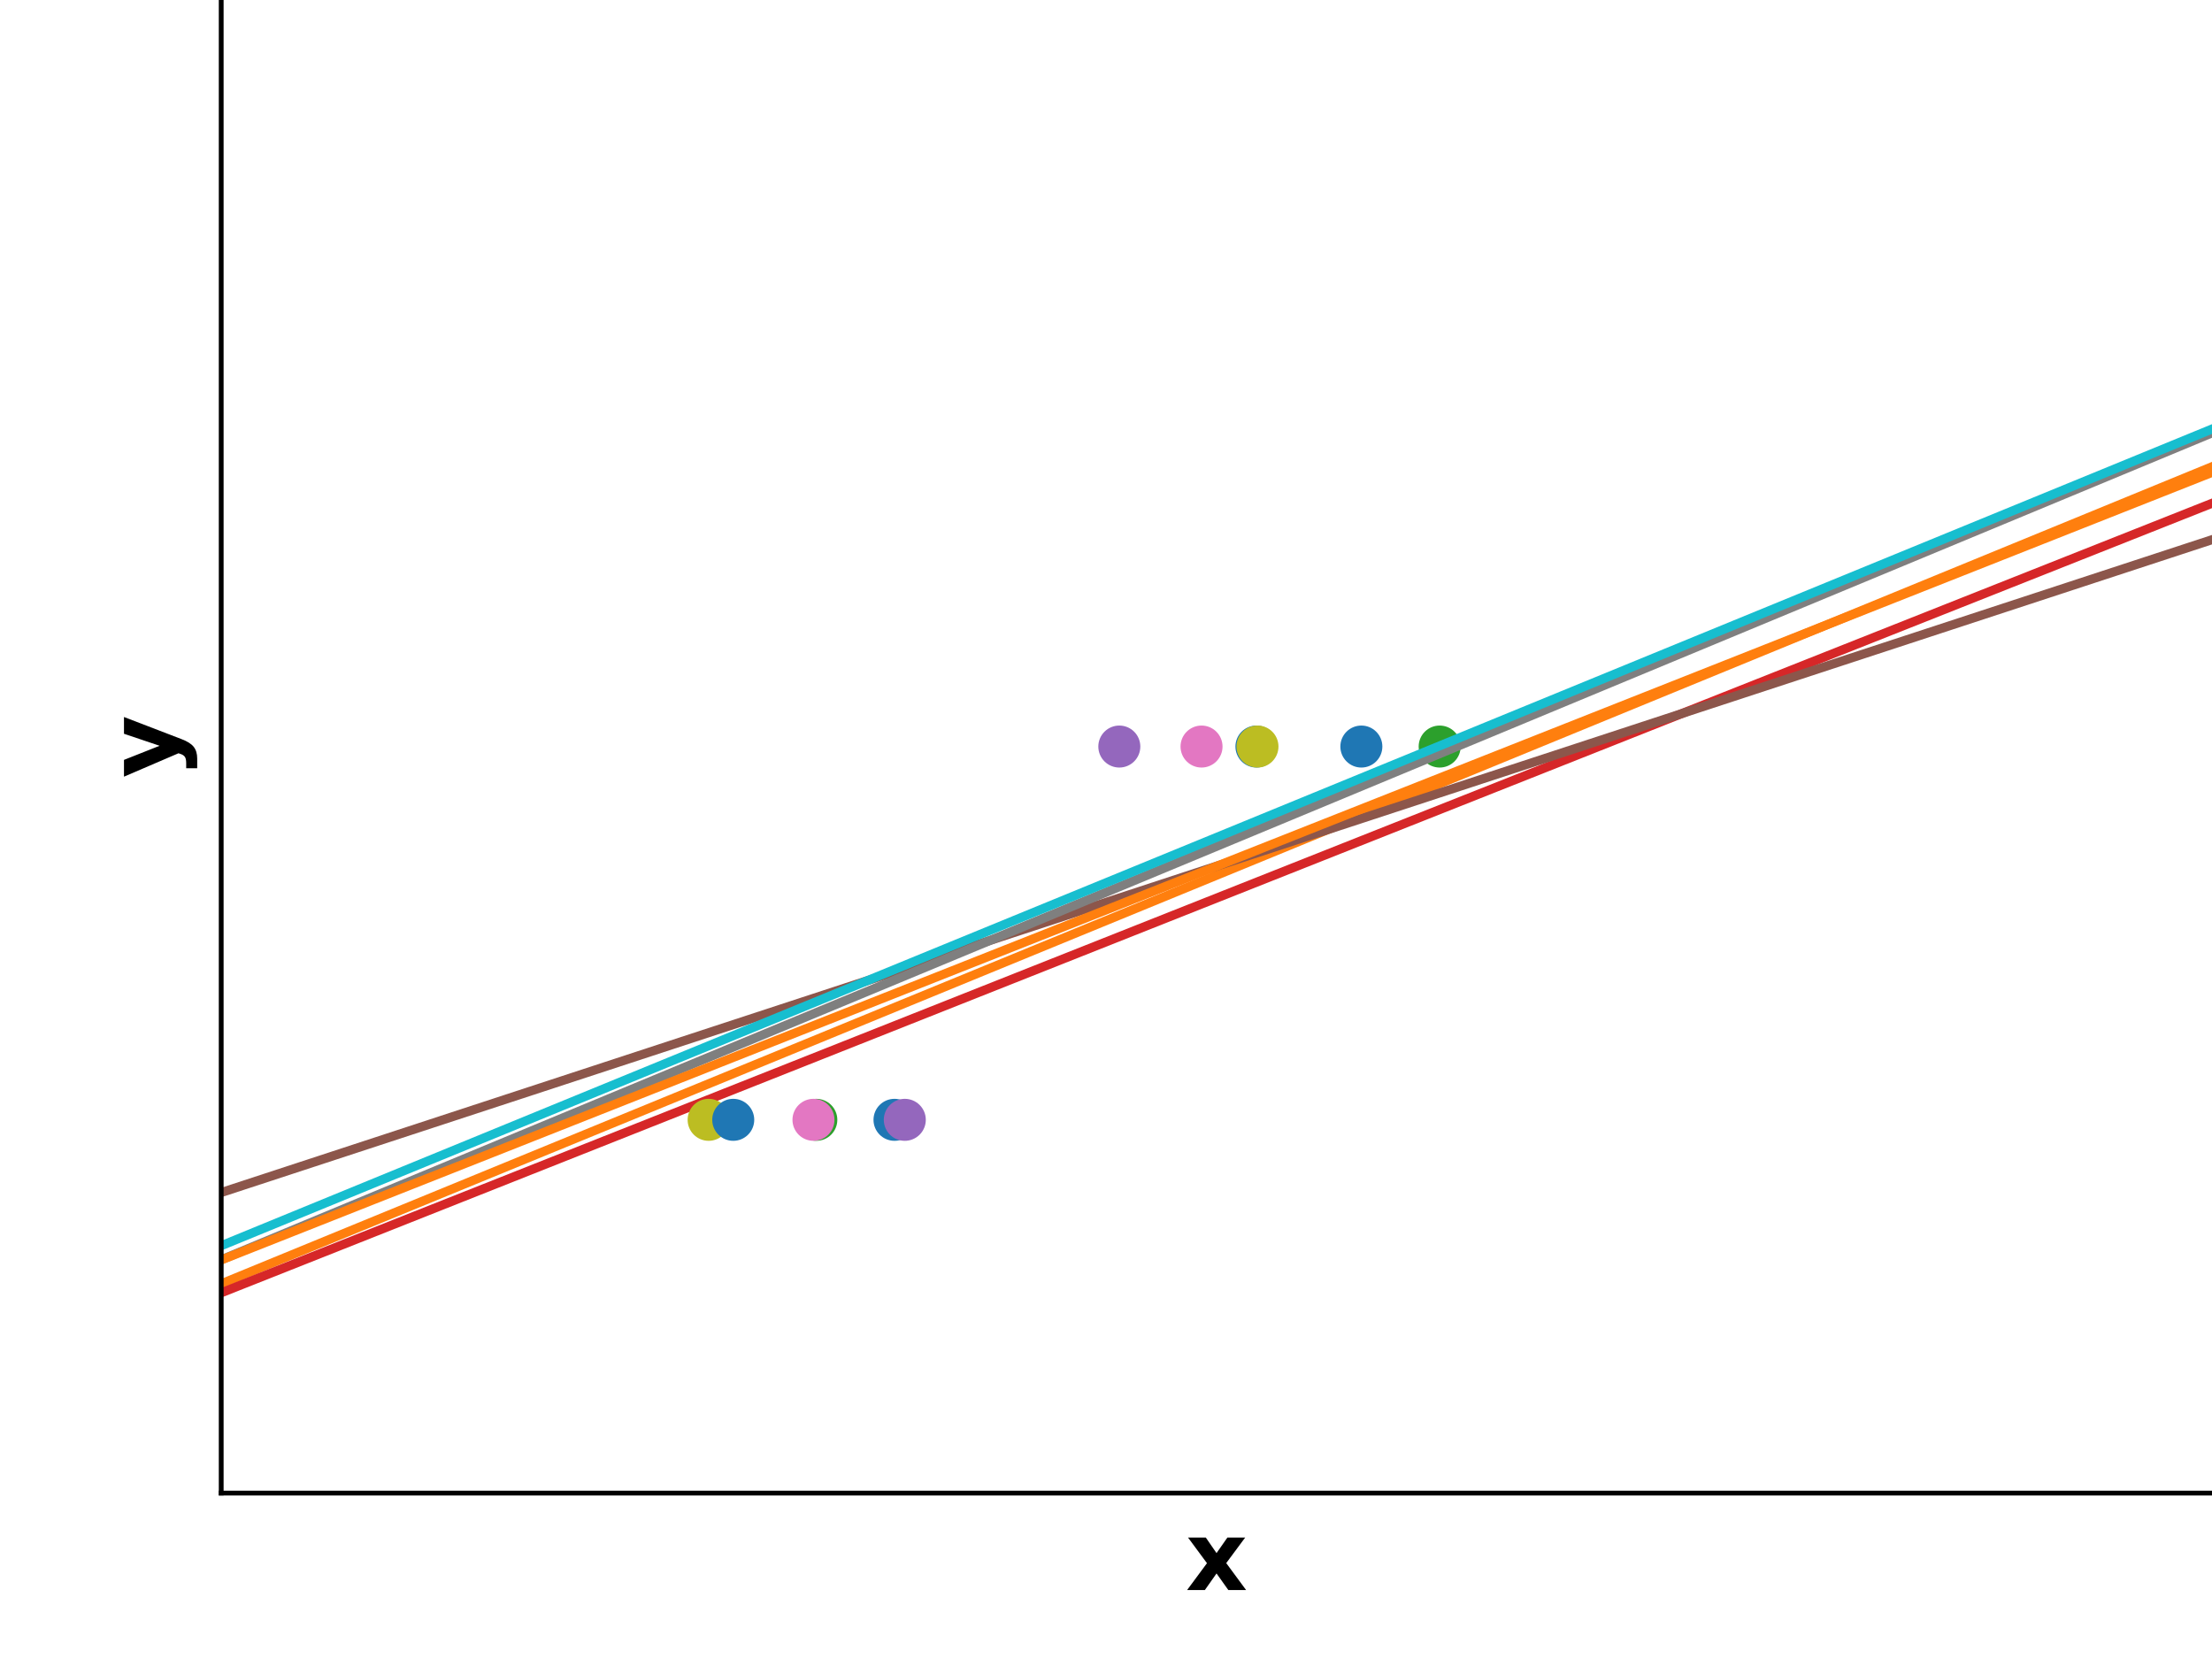
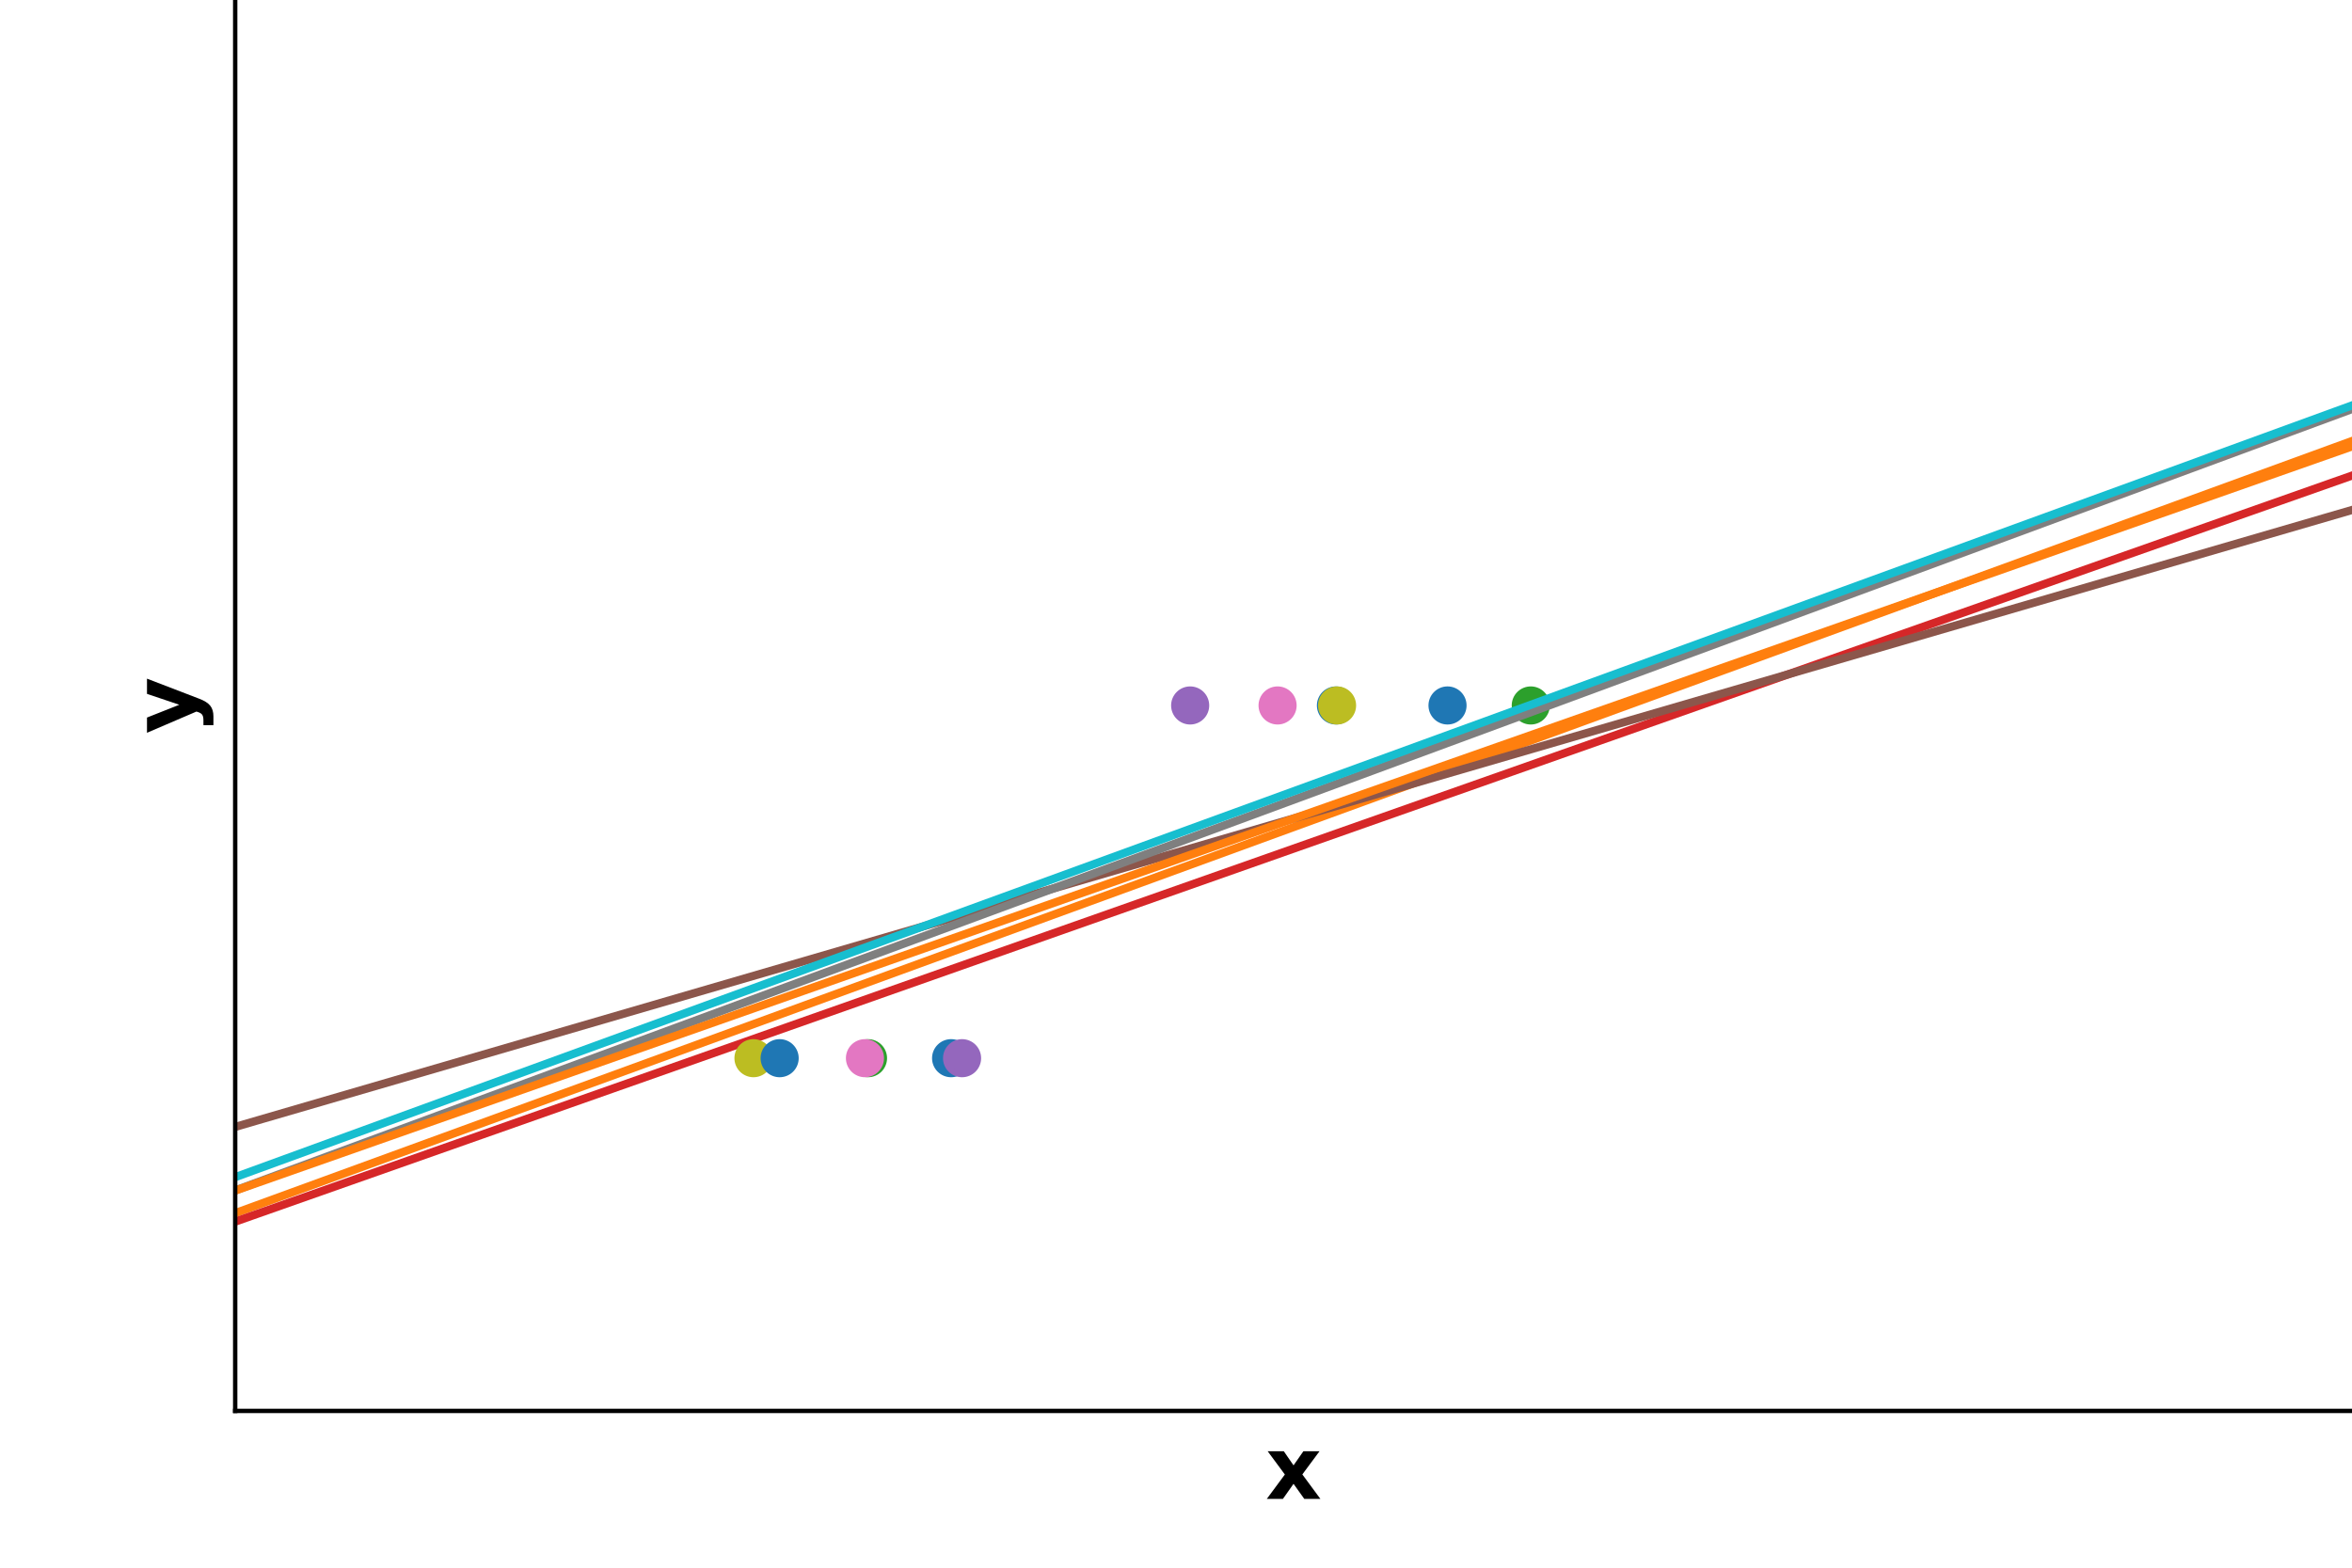
- <svg xmlns="http://www.w3.org/2000/svg" xmlns:xlink="http://www.w3.org/1999/xlink" height="276.48pt" version="1.1" viewBox="0 0 368.64 276.48" width="368.64pt">
+ <svg xmlns="http://www.w3.org/2000/svg" xmlns:xlink="http://www.w3.org/1999/xlink" height="288pt" version="1.1" viewBox="0 0 432 288" width="432pt">
  <defs>
    <style type="text/css">
- *{stroke-linecap:butt;stroke-linejoin:round;}
+ *{stroke-linecap:butt;stroke-linejoin:round;white-space:pre;}
  </style>
  </defs>
  <g id="figure_1">
    <g id="patch_1">
-       <path d="M 0 276.48  L 368.64 276.48  L 368.64 0  L 0 0  z " style="fill:none;" />
+       <path d="M 0 288  L 432 288  L 432 0  L 0 0  z " style="fill:none;" />
    </g>
    <g id="axes_1">
      <g id="patch_2">
-         <path d="M 36.864 248.832  L 368.64 248.832  L 368.64 0  L 36.864 0  z " style="fill:none;" />
+         <path d="M 43.2 259.2  L 432 259.2  L 432 0  L 43.2 0  z " style="fill:none;" />
      </g>
      <g id="matplotlib.axis_1">
        <g id="text_1">
          <defs>
            <path d="M 22.219 27.984  L 2.484 54.688  L 21 54.688  L 32.172 38.484  L 43.5 54.688  L 62.016 54.688  L 42.281 28.078  L 62.984 0  L 44.484 0  L 32.172 17.281  L 20.016 0  L 1.516 0  z " id="DejaVuSans-Bold-120" />
          </defs>
-           <g transform="translate(197.592 264.9895)scale(0.16 -0.16)">
+           <g transform="translate(232.44 275.3575)scale(0.16 -0.16)">
            <use xlink:href="#DejaVuSans-Bold-120" />
          </g>
        </g>
      </g>
      <g id="matplotlib.axis_2">
        <g id="text_2">
          <defs>
            <path d="M 1.219 54.688  L 18.703 54.688  L 33.406 17.578  L 45.906 54.688  L 63.375 54.688  L 40.375 -5.172  Q 36.922 -14.312 32.297 -17.938  Q 27.688 -21.578 20.125 -21.578  L 10.016 -21.578  L 10.016 -10.109  L 15.484 -10.109  Q 19.922 -10.109 21.938 -8.688  Q 23.969 -7.281 25.094 -3.609  L 25.594 -2.094  z " id="DejaVuSans-Bold-121" />
          </defs>
-           <g transform="translate(29.4115 129.631)rotate(-90)scale(0.16 -0.16)">
+           <g transform="translate(35.7475 134.815)rotate(-90)scale(0.16 -0.16)">
            <use xlink:href="#DejaVuSans-Bold-121" />
          </g>
        </g>
      </g>
      <g id="line2d_1">
        <defs>
-           <path d="M 0 3  C 0.796 3 1.559 2.684 2.121 2.121  C 2.684 1.559 3 0.796 3 0  C 3 -0.796 2.684 -1.559 2.121 -2.121  C 1.559 -2.684 0.796 -3 0 -3  C -0.796 -3 -1.559 -2.684 -2.121 -2.121  C -2.684 -1.559 -3 -0.796 -3 0  C -3 0.796 -2.684 1.559 -2.121 2.121  C -1.559 2.684 -0.796 3 0 3  z " id="m3148d6d7dd" style="stroke:#1f77b4;" />
+           <path d="M 0 3  C 0.796 3 1.559 2.684 2.121 2.121  C 2.684 1.559 3 0.796 3 0  C 3 -0.796 2.684 -1.559 2.121 -2.121  C 1.559 -2.684 0.796 -3 0 -3  C -0.796 -3 -1.559 -2.684 -2.121 -2.121  C -2.684 -1.559 -3 -0.796 -3 0  C -3 0.796 -2.684 1.559 -2.121 2.121  C -1.559 2.684 -0.796 3 0 3  z " id="m417745b70e" style="stroke:#1f77b4;" />
        </defs>
-         <g clip-path="url(#pa29a1bf757)">
-           <use style="fill:#1f77b4;stroke:#1f77b4;" x="149.072" xlink:href="#m3148d6d7dd" y="186.624" />
-           <use style="fill:#1f77b4;stroke:#1f77b4;" x="209.39" xlink:href="#m3148d6d7dd" y="124.416" />
+         <g clip-path="url(#p0f8a009945)">
+           <use style="fill:#1f77b4;stroke:#1f77b4;" x="174.693" xlink:href="#m417745b70e" y="194.4" />
+           <use style="fill:#1f77b4;stroke:#1f77b4;" x="245.379" xlink:href="#m417745b70e" y="129.6" />
        </g>
      </g>
      <g id="line2d_2">
-         <path clip-path="url(#pa29a1bf757)" d="M 36.864 213.953  L 368.64 77.779  " style="fill:none;stroke:#ff7f0e;stroke-linecap:square;stroke-width:1.5;" />
+         <path clip-path="url(#p0f8a009945)" d="M 43.2 222.868  L 432 81.019  " style="fill:none;stroke:#ff7f0e;stroke-linecap:square;stroke-width:1.5;" />
      </g>
      <g id="line2d_3">
        <defs>
-           <path d="M 0 3  C 0.796 3 1.559 2.684 2.121 2.121  C 2.684 1.559 3 0.796 3 0  C 3 -0.796 2.684 -1.559 2.121 -2.121  C 1.559 -2.684 0.796 -3 0 -3  C -0.796 -3 -1.559 -2.684 -2.121 -2.121  C -2.684 -1.559 -3 -0.796 -3 0  C -3 0.796 -2.684 1.559 -2.121 2.121  C -1.559 2.684 -0.796 3 0 3  z " id="m2ad0044875" style="stroke:#2ca02c;" />
+           <path d="M 0 3  C 0.796 3 1.559 2.684 2.121 2.121  C 2.684 1.559 3 0.796 3 0  C 3 -0.796 2.684 -1.559 2.121 -2.121  C 1.559 -2.684 0.796 -3 0 -3  C -0.796 -3 -1.559 -2.684 -2.121 -2.121  C -2.684 -1.559 -3 -0.796 -3 0  C -3 0.796 -2.684 1.559 -2.121 2.121  C -1.559 2.684 -0.796 3 0 3  z " id="md053410f2c" style="stroke:#2ca02c;" />
        </defs>
-         <g clip-path="url(#pa29a1bf757)">
-           <use style="fill:#2ca02c;stroke:#2ca02c;" x="136.044" xlink:href="#m2ad0044875" y="186.624" />
-           <use style="fill:#2ca02c;stroke:#2ca02c;" x="239.926" xlink:href="#m2ad0044875" y="124.416" />
+         <g clip-path="url(#p0f8a009945)">
+           <use style="fill:#2ca02c;stroke:#2ca02c;" x="159.427" xlink:href="#md053410f2c" y="194.4" />
+           <use style="fill:#2ca02c;stroke:#2ca02c;" x="281.163" xlink:href="#md053410f2c" y="129.6" />
        </g>
      </g>
      <g id="line2d_4">
-         <path clip-path="url(#pa29a1bf757)" d="M 36.864 215.451  L 368.64 83.877  " style="fill:none;stroke:#d62728;stroke-linecap:square;stroke-width:1.5;" />
+         <path clip-path="url(#p0f8a009945)" d="M 43.2 224.428  L 432 87.371  " style="fill:none;stroke:#d62728;stroke-linecap:square;stroke-width:1.5;" />
      </g>
      <g id="line2d_5">
        <defs>
-           <path d="M 0 3  C 0.796 3 1.559 2.684 2.121 2.121  C 2.684 1.559 3 0.796 3 0  C 3 -0.796 2.684 -1.559 2.121 -2.121  C 1.559 -2.684 0.796 -3 0 -3  C -0.796 -3 -1.559 -2.684 -2.121 -2.121  C -2.684 -1.559 -3 -0.796 -3 0  C -3 0.796 -2.684 1.559 -2.121 2.121  C -1.559 2.684 -0.796 3 0 3  z " id="mfed827d8c0" style="stroke:#9467bd;" />
+           <path d="M 0 3  C 0.796 3 1.559 2.684 2.121 2.121  C 2.684 1.559 3 0.796 3 0  C 3 -0.796 2.684 -1.559 2.121 -2.121  C 1.559 -2.684 0.796 -3 0 -3  C -0.796 -3 -1.559 -2.684 -2.121 -2.121  C -2.684 -1.559 -3 -0.796 -3 0  C -3 0.796 -2.684 1.559 -2.121 2.121  C -1.559 2.684 -0.796 3 0 3  z " id="m11de9c3fb3" style="stroke:#9467bd;" />
        </defs>
-         <g clip-path="url(#pa29a1bf757)">
-           <use style="fill:#9467bd;stroke:#9467bd;" x="150.789" xlink:href="#mfed827d8c0" y="186.624" />
-           <use style="fill:#9467bd;stroke:#9467bd;" x="186.54" xlink:href="#mfed827d8c0" y="124.416" />
+         <g clip-path="url(#p0f8a009945)">
+           <use style="fill:#9467bd;stroke:#9467bd;" x="176.705" xlink:href="#m11de9c3fb3" y="194.4" />
+           <use style="fill:#9467bd;stroke:#9467bd;" x="218.602" xlink:href="#m11de9c3fb3" y="129.6" />
        </g>
      </g>
      <g id="line2d_6">
-         <path clip-path="url(#pa29a1bf757)" d="M 36.864 198.742  L 368.64 89.941  " style="fill:none;stroke:#8c564b;stroke-linecap:square;stroke-width:1.5;" />
+         <path clip-path="url(#p0f8a009945)" d="M 43.2 207.023  L 432 93.689  " style="fill:none;stroke:#8c564b;stroke-linecap:square;stroke-width:1.5;" />
      </g>
      <g id="line2d_7">
        <defs>
-           <path d="M 0 3  C 0.796 3 1.559 2.684 2.121 2.121  C 2.684 1.559 3 0.796 3 0  C 3 -0.796 2.684 -1.559 2.121 -2.121  C 1.559 -2.684 0.796 -3 0 -3  C -0.796 -3 -1.559 -2.684 -2.121 -2.121  C -2.684 -1.559 -3 -0.796 -3 0  C -3 0.796 -2.684 1.559 -2.121 2.121  C -1.559 2.684 -0.796 3 0 3  z " id="m62702505c6" style="stroke:#e377c2;" />
+           <path d="M 0 3  C 0.796 3 1.559 2.684 2.121 2.121  C 2.684 1.559 3 0.796 3 0  C 3 -0.796 2.684 -1.559 2.121 -2.121  C 1.559 -2.684 0.796 -3 0 -3  C -0.796 -3 -1.559 -2.684 -2.121 -2.121  C -2.684 -1.559 -3 -0.796 -3 0  C -3 0.796 -2.684 1.559 -2.121 2.121  C -1.559 2.684 -0.796 3 0 3  z " id="m816b55aa88" style="stroke:#e377c2;" />
        </defs>
-         <g clip-path="url(#pa29a1bf757)">
-           <use style="fill:#e377c2;stroke:#e377c2;" x="135.569" xlink:href="#m62702505c6" y="186.624" />
-           <use style="fill:#e377c2;stroke:#e377c2;" x="200.241" xlink:href="#m62702505c6" y="124.416" />
+         <g clip-path="url(#p0f8a009945)">
+           <use style="fill:#e377c2;stroke:#e377c2;" x="158.87" xlink:href="#m816b55aa88" y="194.4" />
+           <use style="fill:#e377c2;stroke:#e377c2;" x="234.658" xlink:href="#m816b55aa88" y="129.6" />
        </g>
      </g>
      <g id="line2d_8">
-         <path clip-path="url(#pa29a1bf757)" d="M 36.864 209.947  L 368.64 72.146  " style="fill:none;stroke:#7f7f7f;stroke-linecap:square;stroke-width:1.5;" />
+         <path clip-path="url(#p0f8a009945)" d="M 43.2 218.695  L 432 75.152  " style="fill:none;stroke:#7f7f7f;stroke-linecap:square;stroke-width:1.5;" />
      </g>
      <g id="line2d_9">
        <defs>
-           <path d="M 0 3  C 0.796 3 1.559 2.684 2.121 2.121  C 2.684 1.559 3 0.796 3 0  C 3 -0.796 2.684 -1.559 2.121 -2.121  C 1.559 -2.684 0.796 -3 0 -3  C -0.796 -3 -1.559 -2.684 -2.121 -2.121  C -2.684 -1.559 -3 -0.796 -3 0  C -3 0.796 -2.684 1.559 -2.121 2.121  C -1.559 2.684 -0.796 3 0 3  z " id="m87a2b52f45" style="stroke:#bcbd22;" />
+           <path d="M 0 3  C 0.796 3 1.559 2.684 2.121 2.121  C 2.684 1.559 3 0.796 3 0  C 3 -0.796 2.684 -1.559 2.121 -2.121  C 1.559 -2.684 0.796 -3 0 -3  C -0.796 -3 -1.559 -2.684 -2.121 -2.121  C -2.684 -1.559 -3 -0.796 -3 0  C -3 0.796 -2.684 1.559 -2.121 2.121  C -1.559 2.684 -0.796 3 0 3  z " id="m3b0e5002aa" style="stroke:#bcbd22;" />
        </defs>
-         <g clip-path="url(#pa29a1bf757)">
-           <use style="fill:#bcbd22;stroke:#bcbd22;" x="118.096" xlink:href="#m87a2b52f45" y="186.624" />
-           <use style="fill:#bcbd22;stroke:#bcbd22;" x="209.563" xlink:href="#m87a2b52f45" y="124.416" />
+         <g clip-path="url(#p0f8a009945)">
+           <use style="fill:#bcbd22;stroke:#bcbd22;" x="138.393" xlink:href="#m3b0e5002aa" y="194.4" />
+           <use style="fill:#bcbd22;stroke:#bcbd22;" x="245.582" xlink:href="#m3b0e5002aa" y="129.6" />
        </g>
      </g>
      <g id="line2d_10">
-         <path clip-path="url(#pa29a1bf757)" d="M 36.864 207.606  L 368.64 71.499  " style="fill:none;stroke:#17becf;stroke-linecap:square;stroke-width:1.5;" />
+         <path clip-path="url(#p0f8a009945)" d="M 43.2 216.256  L 432 74.478  " style="fill:none;stroke:#17becf;stroke-linecap:square;stroke-width:1.5;" />
      </g>
      <g id="line2d_11">
-         <g clip-path="url(#pa29a1bf757)">
-           <use style="fill:#1f77b4;stroke:#1f77b4;" x="122.198" xlink:href="#m3148d6d7dd" y="186.624" />
-           <use style="fill:#1f77b4;stroke:#1f77b4;" x="226.877" xlink:href="#m3148d6d7dd" y="124.416" />
+         <g clip-path="url(#p0f8a009945)">
+           <use style="fill:#1f77b4;stroke:#1f77b4;" x="143.2" xlink:href="#m417745b70e" y="194.4" />
+           <use style="fill:#1f77b4;stroke:#1f77b4;" x="265.871" xlink:href="#m417745b70e" y="129.6" />
        </g>
      </g>
      <g id="line2d_12">
-         <path clip-path="url(#pa29a1bf757)" d="M 36.864 209.981  L 368.64 78.736  " style="fill:none;stroke:#ff7f0e;stroke-linecap:square;stroke-width:1.5;" />
+         <path clip-path="url(#p0f8a009945)" d="M 43.2 218.73  L 432 82.017  " style="fill:none;stroke:#ff7f0e;stroke-linecap:square;stroke-width:1.5;" />
      </g>
      <g id="patch_3">
-         <path d="M 36.864 248.832  L 36.864 0  " style="fill:none;stroke:#000000;stroke-linecap:square;stroke-linejoin:miter;stroke-width:0.8;" />
+         <path d="M 43.2 259.2  L 43.2 0  " style="fill:none;stroke:#000000;stroke-linecap:square;stroke-linejoin:miter;stroke-width:0.8;" />
      </g>
      <g id="patch_4">
-         <path d="M 36.864 248.832  L 368.64 248.832  " style="fill:none;stroke:#000000;stroke-linecap:square;stroke-linejoin:miter;stroke-width:0.8;" />
+         <path d="M 43.2 259.2  L 432 259.2  " style="fill:none;stroke:#000000;stroke-linecap:square;stroke-linejoin:miter;stroke-width:0.8;" />
      </g>
    </g>
  </g>
  <defs>
-     <clipPath id="pa29a1bf757">
-       <rect height="248.832" width="331.776" x="36.864" y="0" />
+     <clipPath id="p0f8a009945">
+       <rect height="259.2" width="388.8" x="43.2" y="0" />
    </clipPath>
  </defs>
</svg>
